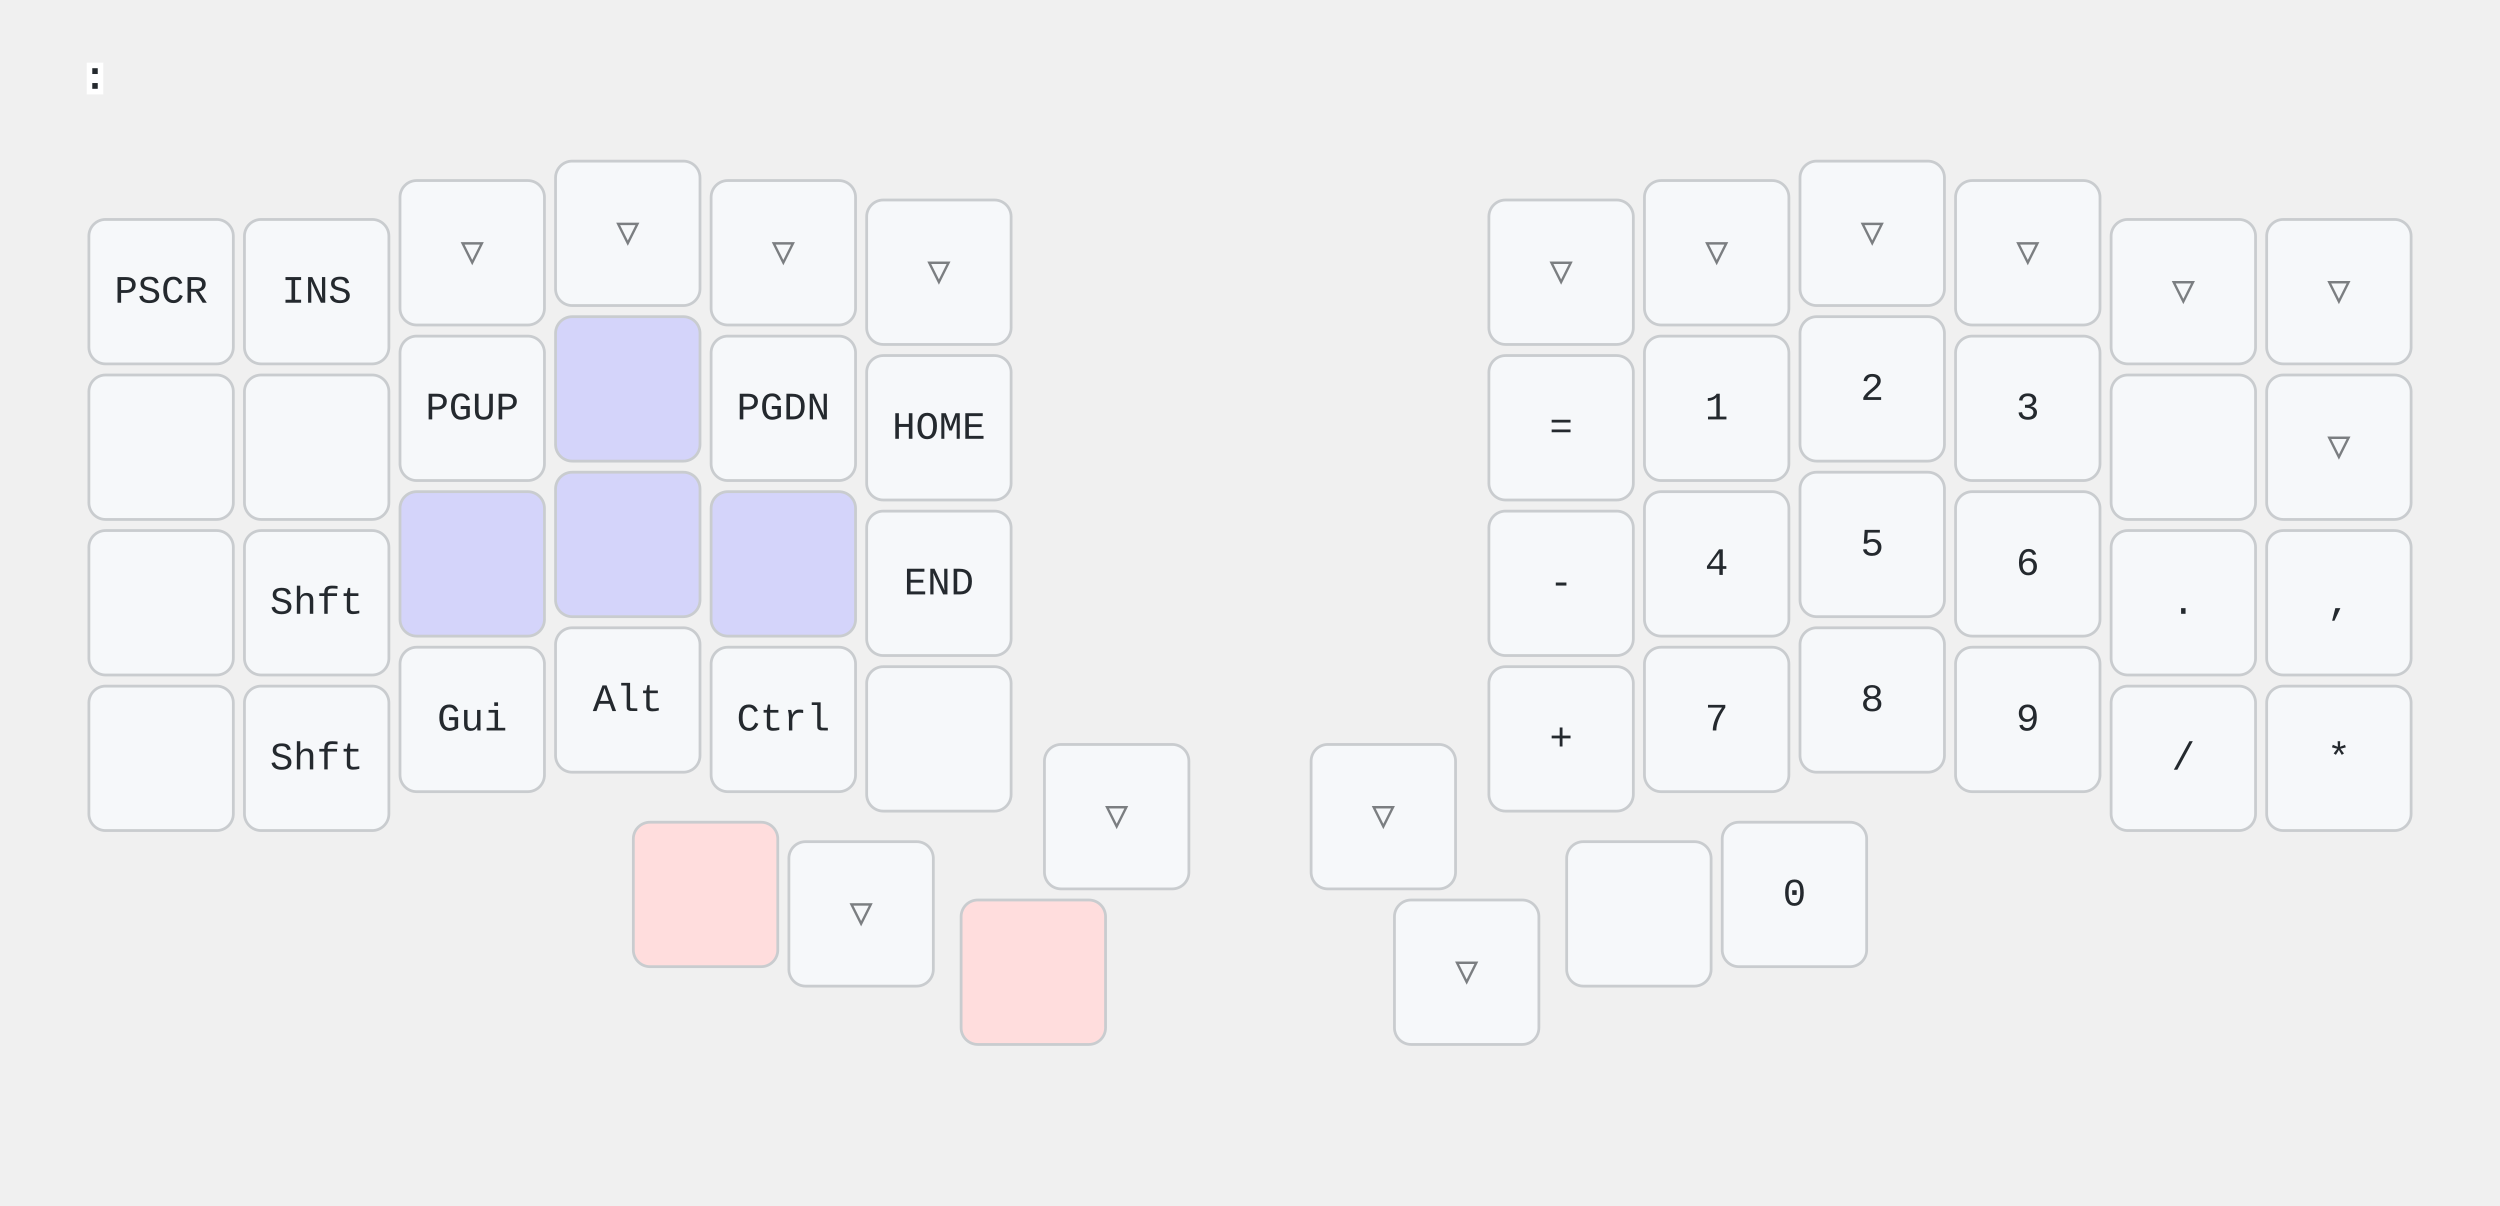
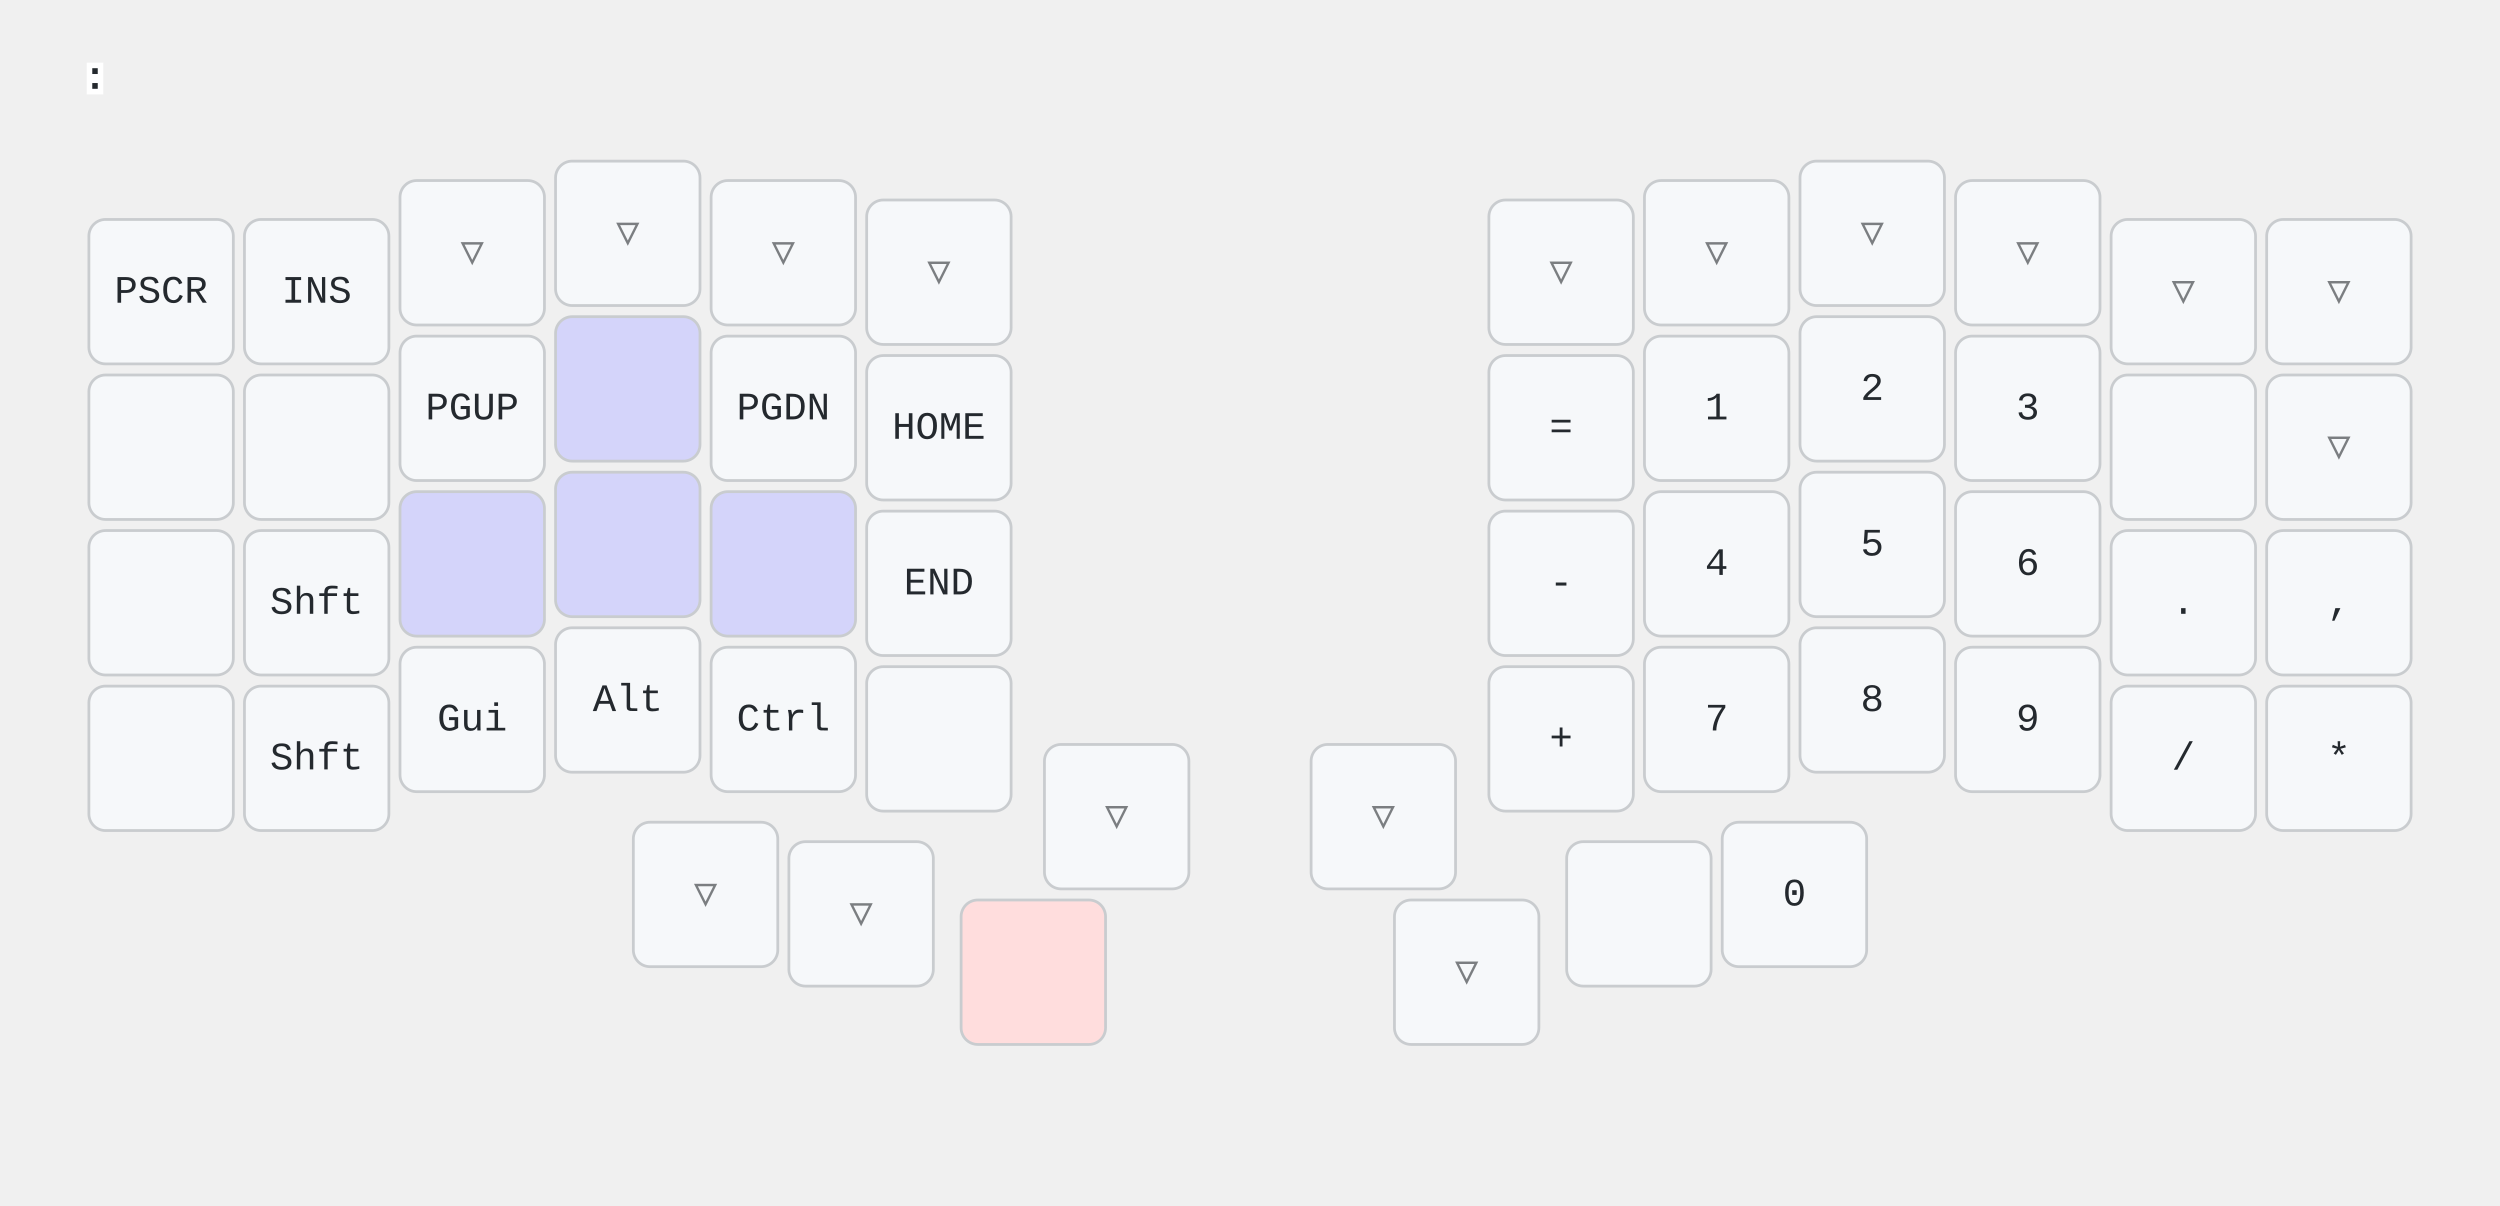
<svg xmlns="http://www.w3.org/2000/svg" xmlns:xlink="http://www.w3.org/1999/xlink" width="900" height="434" viewBox="0 0 900 434" class="keymap">
  <defs>/* start glyphs */
<svg id="mdi:arrow-down">
      <svg id="mdi-arrow-down" viewBox="0 0 24 24">
        <path d="M11,4H13V16L18.5,10.5L19.92,11.92L12,19.84L4.08,11.92L5.5,10.5L11,16V4Z" />
      </svg>
    </svg>
    <svg id="mdi:arrow-left">
      <svg id="mdi-arrow-left" viewBox="0 0 24 24">
        <path d="M20,11V13H8L13.5,18.5L12.08,19.92L4.16,12L12.08,4.08L13.5,5.5L8,11H20Z" />
      </svg>
    </svg>
    <svg id="mdi:arrow-right">
      <svg id="mdi-arrow-right" viewBox="0 0 24 24">
        <path d="M4,11V13H16L10.5,18.5L11.92,19.92L19.84,12L11.92,4.08L10.5,5.5L16,11H4Z" />
      </svg>
    </svg>
    <svg id="mdi:arrow-up">
      <svg id="mdi-arrow-up" viewBox="0 0 24 24">
        <path d="M13,20H11V8L5.5,13.5L4.08,12.08L12,4.16L19.92,12.08L18.5,13.5L13,8V20Z" />
      </svg>
    </svg>
  </defs>/* end glyphs */
<style>/* inherit to force styles through use tags */
svg path {
    fill: inherit;
}

/* font and background color specifications */
svg.keymap {
    font-family: SFMono-Regular,Consolas,Liberation Mono,Menlo,monospace;
    font-size: 14px;
    font-kerning: normal;
    text-rendering: optimizeLegibility;
    fill: #24292e;
}

/* default key styling */
rect.key {
    fill: #f6f8fa;
}

rect.key, rect.combo {
    stroke: #c9cccf;
    stroke-width: 1;
}

/* default key side styling, only used is draw_key_sides is set */
rect.side {
    filter: brightness(90%);
}

/* color accent for combo boxes */
rect.combo, rect.combo-separate {
    fill: #cdf;
}

/* color accent for held keys */
rect.held, rect.combo.held {
    fill: #fdd;
}

/* color accent for ghost (optional) keys */
rect.ghost, rect.combo.ghost {
    stroke-dasharray: 4, 4;
    stroke-width: 2;
}

text {
    text-anchor: middle;
    dominant-baseline: middle;
}

/* styling for layer labels */
text.label {
    font-weight: bold;
    text-anchor: start;
    stroke: white;
    stroke-width: 4;
    paint-order: stroke;
}

/* styling for optional footer */
text.footer {
    text-anchor: end;
    dominant-baseline: auto;
    stroke: white;
    stroke-width: 4;
    paint-order: stroke;
}

/* styling for combo tap, and key non-tap label text */
text.combo, text.hold, text.shifted, text.left, text.right {
    font-size: 11px;
}

text.hold {
    text-anchor: middle;
    dominant-baseline: auto;
}

text.shifted {
    text-anchor: middle;
    dominant-baseline: hanging;
}

text.left {
    text-anchor: start;
}

text.right {
    text-anchor: end;
}

text.layer-activator {
    text-decoration: underline;
}

/* styling for hold/shifted label text in combo box */
text.combo.hold, text.combo.shifted, text.combo.left, text.combo.right {
    font-size: 8px;
}

/* lighter symbol for transparent keys */
text.trans {
    fill: #7b7e81;
}

/* styling for combo dendrons */
path.combo {
    stroke-width: 1;
    stroke: gray;
    fill: none;
}

/* Start Tabler Icons Cleanup */
/* cannot use height/width with glyphs */
.icon-tabler &gt; path {
    fill: inherit;
    stroke: inherit;
    stroke-width: 2;
}
/* hide tabler's default box */
.icon-tabler &gt; path[stroke="none"][fill="none"] {
    visibility: hidden;
}
/* End Tabler Icons Cleanup */

/* color accent for extra key types */
rect.tap, rect.combo.tap {
  fill: #d4d4fa;
}
</style>
  <g transform="translate(30, 0)" class="layer-">
    <text x="0" y="28" class="label" id="o_o">:</text>
    <g transform="translate(0, 56)">
      <g transform="translate(28, 49)" class="key keypos-0">
        <rect rx="6" ry="6" x="-26" y="-26" width="52" height="52" class="key" />
        <text x="0" y="0" class="key tap">PSCR</text>
        <a href="#o_o">
</a>
        <a href="#o_o">
</a>
        <a href="#o_o">
</a>
        <a href="#o_o">
</a>
      </g>
      <g transform="translate(84, 49)" class="key keypos-1">
        <rect rx="6" ry="6" x="-26" y="-26" width="52" height="52" class="key" />
        <text x="0" y="0" class="key tap">INS</text>
        <a href="#o_o">
</a>
        <a href="#o_o">
</a>
        <a href="#o_o">
</a>
        <a href="#o_o">
</a>
      </g>
      <g transform="translate(140, 35)" class="key trans keypos-2">
        <rect rx="6" ry="6" x="-26" y="-26" width="52" height="52" class="key trans" />
        <text x="0" y="0" class="key trans tap">▽</text>
        <a href="#o_o">
</a>
        <a href="#o_o">
</a>
        <a href="#o_o">
</a>
        <a href="#o_o">
</a>
      </g>
      <g transform="translate(196, 28)" class="key trans keypos-3">
        <rect rx="6" ry="6" x="-26" y="-26" width="52" height="52" class="key trans" />
        <text x="0" y="0" class="key trans tap">▽</text>
        <a href="#o_o">
</a>
        <a href="#o_o">
</a>
        <a href="#o_o">
</a>
        <a href="#o_o">
</a>
      </g>
      <g transform="translate(252, 35)" class="key trans keypos-4">
        <rect rx="6" ry="6" x="-26" y="-26" width="52" height="52" class="key trans" />
        <text x="0" y="0" class="key trans tap">▽</text>
        <a href="#o_o">
</a>
        <a href="#o_o">
</a>
        <a href="#o_o">
</a>
        <a href="#o_o">
</a>
      </g>
      <g transform="translate(308, 42)" class="key trans keypos-5">
        <rect rx="6" ry="6" x="-26" y="-26" width="52" height="52" class="key trans" />
        <text x="0" y="0" class="key trans tap">▽</text>
        <a href="#o_o">
</a>
        <a href="#o_o">
</a>
        <a href="#o_o">
</a>
        <a href="#o_o">
</a>
      </g>
      <g transform="translate(532, 42)" class="key trans keypos-6">
        <rect rx="6" ry="6" x="-26" y="-26" width="52" height="52" class="key trans" />
        <text x="0" y="0" class="key trans tap">▽</text>
        <a href="#o_o">
</a>
        <a href="#o_o">
</a>
        <a href="#o_o">
</a>
        <a href="#o_o">
</a>
      </g>
      <g transform="translate(588, 35)" class="key trans keypos-7">
        <rect rx="6" ry="6" x="-26" y="-26" width="52" height="52" class="key trans" />
        <text x="0" y="0" class="key trans tap">▽</text>
        <a href="#o_o">
</a>
        <a href="#o_o">
</a>
        <a href="#o_o">
</a>
        <a href="#o_o">
</a>
      </g>
      <g transform="translate(644, 28)" class="key trans keypos-8">
        <rect rx="6" ry="6" x="-26" y="-26" width="52" height="52" class="key trans" />
        <text x="0" y="0" class="key trans tap">▽</text>
        <a href="#o_o">
</a>
        <a href="#o_o">
</a>
        <a href="#o_o">
</a>
        <a href="#o_o">
</a>
      </g>
      <g transform="translate(700, 35)" class="key trans keypos-9">
        <rect rx="6" ry="6" x="-26" y="-26" width="52" height="52" class="key trans" />
        <text x="0" y="0" class="key trans tap">▽</text>
        <a href="#o_o">
</a>
        <a href="#o_o">
</a>
        <a href="#o_o">
</a>
        <a href="#o_o">
</a>
      </g>
      <g transform="translate(756, 49)" class="key trans keypos-10">
        <rect rx="6" ry="6" x="-26" y="-26" width="52" height="52" class="key trans" />
        <text x="0" y="0" class="key trans tap">▽</text>
        <a href="#o_o">
</a>
        <a href="#o_o">
</a>
        <a href="#o_o">
</a>
        <a href="#o_o">
</a>
      </g>
      <g transform="translate(812, 49)" class="key trans keypos-11">
        <rect rx="6" ry="6" x="-26" y="-26" width="52" height="52" class="key trans" />
        <text x="0" y="0" class="key trans tap">▽</text>
        <a href="#o_o">
</a>
        <a href="#o_o">
</a>
        <a href="#o_o">
</a>
        <a href="#o_o">
</a>
      </g>
      <g transform="translate(28, 105)" class="key keypos-12">
        <rect rx="6" ry="6" x="-26" y="-26" width="52" height="52" class="key" />
        <a href="#o_o">
</a>
        <a href="#o_o">
</a>
        <a href="#o_o">
</a>
        <a href="#o_o">
</a>
      </g>
      <g transform="translate(84, 105)" class="key keypos-13">
        <rect rx="6" ry="6" x="-26" y="-26" width="52" height="52" class="key" />
        <a href="#o_o">
</a>
        <a href="#o_o">
</a>
        <a href="#o_o">
</a>
        <a href="#o_o">
</a>
      </g>
      <g transform="translate(140, 91)" class="key keypos-14">
        <rect rx="6" ry="6" x="-26" y="-26" width="52" height="52" class="key" />
        <text x="0" y="0" class="key tap">PGUP</text>
        <a href="#o_o">
</a>
        <a href="#o_o">
</a>
        <a href="#o_o">
</a>
        <a href="#o_o">
</a>
      </g>
      <g transform="translate(196, 84)" class="key tap keypos-15">
        <rect rx="6" ry="6" x="-26" y="-26" width="52" height="52" class="key tap" />
        <use href="#mdi:arrow-up" xlink:href="#mdi:arrow-up" x="-7" y="-7" height="14" width="14.0" class="key tap tap glyph mdi:arrow-up" />
        <a href="#o_o">
</a>
        <a href="#o_o">
</a>
        <a href="#o_o">
</a>
        <a href="#o_o">
</a>
      </g>
      <g transform="translate(252, 91)" class="key keypos-16">
        <rect rx="6" ry="6" x="-26" y="-26" width="52" height="52" class="key" />
        <text x="0" y="0" class="key tap">PGDN</text>
        <a href="#o_o">
</a>
        <a href="#o_o">
</a>
        <a href="#o_o">
</a>
        <a href="#o_o">
</a>
      </g>
      <g transform="translate(308, 98)" class="key keypos-17">
        <rect rx="6" ry="6" x="-26" y="-26" width="52" height="52" class="key" />
        <text x="0" y="0" class="key tap">HOME</text>
        <a href="#o_o">
</a>
        <a href="#o_o">
</a>
        <a href="#o_o">
</a>
        <a href="#o_o">
</a>
      </g>
      <g transform="translate(532, 98)" class="key keypos-18">
        <rect rx="6" ry="6" x="-26" y="-26" width="52" height="52" class="key" />
        <text x="0" y="0" class="key tap">=</text>
        <a href="#o_o">
</a>
        <a href="#o_o">
</a>
        <a href="#o_o">
</a>
        <a href="#o_o">
</a>
      </g>
      <g transform="translate(588, 91)" class="key keypos-19">
        <rect rx="6" ry="6" x="-26" y="-26" width="52" height="52" class="key" />
        <text x="0" y="0" class="key tap">1</text>
        <a href="#o_o">
</a>
        <a href="#o_o">
</a>
        <a href="#o_o">
</a>
        <a href="#o_o">
</a>
      </g>
      <g transform="translate(644, 84)" class="key keypos-20">
        <rect rx="6" ry="6" x="-26" y="-26" width="52" height="52" class="key" />
        <text x="0" y="0" class="key tap">2</text>
        <a href="#o_o">
</a>
        <a href="#o_o">
</a>
        <a href="#o_o">
</a>
        <a href="#o_o">
</a>
      </g>
      <g transform="translate(700, 91)" class="key keypos-21">
        <rect rx="6" ry="6" x="-26" y="-26" width="52" height="52" class="key" />
        <text x="0" y="0" class="key tap">3</text>
        <a href="#o_o">
</a>
        <a href="#o_o">
</a>
        <a href="#o_o">
</a>
        <a href="#o_o">
</a>
      </g>
      <g transform="translate(756, 105)" class="key keypos-22">
        <rect rx="6" ry="6" x="-26" y="-26" width="52" height="52" class="key" />
        <a href="#o_o">
</a>
        <a href="#o_o">
</a>
        <a href="#o_o">
</a>
        <a href="#o_o">
</a>
      </g>
      <g transform="translate(812, 105)" class="key trans keypos-23">
        <rect rx="6" ry="6" x="-26" y="-26" width="52" height="52" class="key trans" />
        <text x="0" y="0" class="key trans tap">▽</text>
        <a href="#o_o">
</a>
        <a href="#o_o">
</a>
        <a href="#o_o">
</a>
        <a href="#o_o">
</a>
      </g>
      <g transform="translate(28, 161)" class="key keypos-24">
        <rect rx="6" ry="6" x="-26" y="-26" width="52" height="52" class="key" />
        <a href="#o_o">
</a>
        <a href="#o_o">
</a>
        <a href="#o_o">
</a>
        <a href="#o_o">
</a>
      </g>
      <g transform="translate(84, 161)" class="key keypos-25">
        <rect rx="6" ry="6" x="-26" y="-26" width="52" height="52" class="key" />
        <text x="0" y="0" class="key tap">Shft</text>
        <a href="#o_o">
</a>
        <a href="#o_o">
</a>
        <a href="#o_o">
</a>
        <a href="#o_o">
</a>
      </g>
      <g transform="translate(140, 147)" class="key tap keypos-26">
        <rect rx="6" ry="6" x="-26" y="-26" width="52" height="52" class="key tap" />
        <use href="#mdi:arrow-left" xlink:href="#mdi:arrow-left" x="-7" y="-7" height="14" width="14.0" class="key tap tap glyph mdi:arrow-left" />
        <a href="#o_o">
</a>
        <a href="#o_o">
</a>
        <a href="#o_o">
</a>
        <a href="#o_o">
</a>
      </g>
      <g transform="translate(196, 140)" class="key tap keypos-27">
        <rect rx="6" ry="6" x="-26" y="-26" width="52" height="52" class="key tap" />
        <use href="#mdi:arrow-down" xlink:href="#mdi:arrow-down" x="-7" y="-7" height="14" width="14.0" class="key tap tap glyph mdi:arrow-down" />
        <a href="#o_o">
</a>
        <a href="#o_o">
</a>
        <a href="#o_o">
</a>
        <a href="#o_o">
</a>
      </g>
      <g transform="translate(252, 147)" class="key tap keypos-28">
        <rect rx="6" ry="6" x="-26" y="-26" width="52" height="52" class="key tap" />
        <use href="#mdi:arrow-right" xlink:href="#mdi:arrow-right" x="-7" y="-7" height="14" width="14.0" class="key tap tap glyph mdi:arrow-right" />
        <a href="#o_o">
</a>
        <a href="#o_o">
</a>
        <a href="#o_o">
</a>
        <a href="#o_o">
</a>
      </g>
      <g transform="translate(308, 154)" class="key keypos-29">
        <rect rx="6" ry="6" x="-26" y="-26" width="52" height="52" class="key" />
        <text x="0" y="0" class="key tap">END</text>
        <a href="#o_o">
</a>
        <a href="#o_o">
</a>
        <a href="#o_o">
</a>
        <a href="#o_o">
</a>
      </g>
      <g transform="translate(532, 154)" class="key keypos-30">
        <rect rx="6" ry="6" x="-26" y="-26" width="52" height="52" class="key" />
        <text x="0" y="0" class="key tap">-</text>
        <a href="#o_o">
</a>
        <a href="#o_o">
</a>
        <a href="#o_o">
</a>
        <a href="#o_o">
</a>
      </g>
      <g transform="translate(588, 147)" class="key keypos-31">
        <rect rx="6" ry="6" x="-26" y="-26" width="52" height="52" class="key" />
        <text x="0" y="0" class="key tap">4</text>
        <a href="#o_o">
</a>
        <a href="#o_o">
</a>
        <a href="#o_o">
</a>
        <a href="#o_o">
</a>
      </g>
      <g transform="translate(644, 140)" class="key keypos-32">
        <rect rx="6" ry="6" x="-26" y="-26" width="52" height="52" class="key" />
        <text x="0" y="0" class="key tap">5</text>
        <a href="#o_o">
</a>
        <a href="#o_o">
</a>
        <a href="#o_o">
</a>
        <a href="#o_o">
</a>
      </g>
      <g transform="translate(700, 147)" class="key keypos-33">
        <rect rx="6" ry="6" x="-26" y="-26" width="52" height="52" class="key" />
        <text x="0" y="0" class="key tap">6</text>
        <a href="#o_o">
</a>
        <a href="#o_o">
</a>
        <a href="#o_o">
</a>
        <a href="#o_o">
</a>
      </g>
      <g transform="translate(756, 161)" class="key keypos-34">
        <rect rx="6" ry="6" x="-26" y="-26" width="52" height="52" class="key" />
        <text x="0" y="0" class="key tap">.</text>
        <a href="#o_o">
</a>
        <a href="#o_o">
</a>
        <a href="#o_o">
</a>
        <a href="#o_o">
</a>
      </g>
      <g transform="translate(812, 161)" class="key keypos-35">
        <rect rx="6" ry="6" x="-26" y="-26" width="52" height="52" class="key" />
        <text x="0" y="0" class="key tap">,</text>
        <a href="#o_o">
</a>
        <a href="#o_o">
</a>
        <a href="#o_o">
</a>
        <a href="#o_o">
</a>
      </g>
      <g transform="translate(28, 217)" class="key keypos-36">
        <rect rx="6" ry="6" x="-26" y="-26" width="52" height="52" class="key" />
        <a href="#o_o">
</a>
        <a href="#o_o">
</a>
        <a href="#o_o">
</a>
        <a href="#o_o">
</a>
      </g>
      <g transform="translate(84, 217)" class="key keypos-37">
        <rect rx="6" ry="6" x="-26" y="-26" width="52" height="52" class="key" />
        <text x="0" y="0" class="key tap">Shft</text>
        <a href="#o_o">
</a>
        <a href="#o_o">
</a>
        <a href="#o_o">
</a>
        <a href="#o_o">
</a>
      </g>
      <g transform="translate(140, 203)" class="key keypos-38">
        <rect rx="6" ry="6" x="-26" y="-26" width="52" height="52" class="key" />
        <text x="0" y="0" class="key tap">Gui</text>
        <a href="#o_o">
</a>
        <a href="#o_o">
</a>
        <a href="#o_o">
</a>
        <a href="#o_o">
</a>
      </g>
      <g transform="translate(196, 196)" class="key keypos-39">
        <rect rx="6" ry="6" x="-26" y="-26" width="52" height="52" class="key" />
        <text x="0" y="0" class="key tap">Alt</text>
        <a href="#o_o">
</a>
        <a href="#o_o">
</a>
        <a href="#o_o">
</a>
        <a href="#o_o">
</a>
      </g>
      <g transform="translate(252, 203)" class="key keypos-40">
        <rect rx="6" ry="6" x="-26" y="-26" width="52" height="52" class="key" />
        <text x="0" y="0" class="key tap">Ctrl</text>
        <a href="#o_o">
</a>
        <a href="#o_o">
</a>
        <a href="#o_o">
</a>
        <a href="#o_o">
</a>
      </g>
      <g transform="translate(308, 210)" class="key keypos-41">
        <rect rx="6" ry="6" x="-26" y="-26" width="52" height="52" class="key" />
        <a href="#o_o">
</a>
        <a href="#o_o">
</a>
        <a href="#o_o">
</a>
        <a href="#o_o">
</a>
      </g>
      <g transform="translate(372, 238)" class="key trans keypos-42">
        <rect rx="6" ry="6" x="-26" y="-26" width="52" height="52" class="key trans" />
        <text x="0" y="0" class="key trans tap">▽</text>
        <a href="#o_o">
</a>
        <a href="#o_o">
</a>
        <a href="#o_o">
</a>
        <a href="#o_o">
</a>
      </g>
      <g transform="translate(468, 238)" class="key trans keypos-43">
        <rect rx="6" ry="6" x="-26" y="-26" width="52" height="52" class="key trans" />
        <text x="0" y="0" class="key trans tap">▽</text>
        <a href="#o_o">
</a>
        <a href="#o_o">
</a>
        <a href="#o_o">
</a>
        <a href="#o_o">
</a>
      </g>
      <g transform="translate(532, 210)" class="key keypos-44">
        <rect rx="6" ry="6" x="-26" y="-26" width="52" height="52" class="key" />
        <text x="0" y="0" class="key tap">+</text>
        <a href="#o_o">
</a>
        <a href="#o_o">
</a>
        <a href="#o_o">
</a>
        <a href="#o_o">
</a>
      </g>
      <g transform="translate(588, 203)" class="key keypos-45">
        <rect rx="6" ry="6" x="-26" y="-26" width="52" height="52" class="key" />
        <text x="0" y="0" class="key tap">7</text>
        <a href="#o_o">
</a>
        <a href="#o_o">
</a>
        <a href="#o_o">
</a>
        <a href="#o_o">
</a>
      </g>
      <g transform="translate(644, 196)" class="key keypos-46">
        <rect rx="6" ry="6" x="-26" y="-26" width="52" height="52" class="key" />
        <text x="0" y="0" class="key tap">8</text>
        <a href="#o_o">
</a>
        <a href="#o_o">
</a>
        <a href="#o_o">
</a>
        <a href="#o_o">
</a>
      </g>
      <g transform="translate(700, 203)" class="key keypos-47">
        <rect rx="6" ry="6" x="-26" y="-26" width="52" height="52" class="key" />
        <text x="0" y="0" class="key tap">9</text>
        <a href="#o_o">
</a>
        <a href="#o_o">
</a>
        <a href="#o_o">
</a>
        <a href="#o_o">
</a>
      </g>
      <g transform="translate(756, 217)" class="key keypos-48">
        <rect rx="6" ry="6" x="-26" y="-26" width="52" height="52" class="key" />
        <text x="0" y="0" class="key tap">/</text>
        <a href="#o_o">
</a>
        <a href="#o_o">
</a>
        <a href="#o_o">
</a>
        <a href="#o_o">
</a>
      </g>
      <g transform="translate(812, 217)" class="key keypos-49">
        <rect rx="6" ry="6" x="-26" y="-26" width="52" height="52" class="key" />
        <text x="0" y="0" class="key tap">*</text>
        <a href="#o_o">
</a>
        <a href="#o_o">
</a>
        <a href="#o_o">
</a>
        <a href="#o_o">
</a>
      </g>
-       <g transform="translate(224, 266)" class="key held keypos-50">
-         <rect rx="6" ry="6" x="-26" y="-26" width="52" height="52" class="key held" />
+       <g transform="translate(224, 266)" class="key trans keypos-50">
+         <rect rx="6" ry="6" x="-26" y="-26" width="52" height="52" class="key trans" />
+         <text x="0" y="0" class="key trans tap">▽</text>
        <a href="#o_o">
</a>
        <a href="#o_o">
</a>
        <a href="#o_o">
</a>
        <a href="#o_o">
</a>
      </g>
      <g transform="translate(280, 273)" class="key trans keypos-51">
        <rect rx="6" ry="6" x="-26" y="-26" width="52" height="52" class="key trans" />
        <text x="0" y="0" class="key trans tap">▽</text>
        <a href="#o_o">
</a>
        <a href="#o_o">
</a>
        <a href="#o_o">
</a>
        <a href="#o_o">
</a>
      </g>
      <g transform="translate(342, 294)" class="key held keypos-52">
        <rect rx="6" ry="6" x="-26" y="-26" width="52" height="52" class="key held" />
        <a href="#o_o">
</a>
        <a href="#o_o">
</a>
        <a href="#o_o">
</a>
        <a href="#o_o">
</a>
      </g>
      <g transform="translate(498, 294)" class="key trans keypos-53">
        <rect rx="6" ry="6" x="-26" y="-26" width="52" height="52" class="key trans" />
        <text x="0" y="0" class="key trans tap">▽</text>
        <a href="#o_o">
</a>
        <a href="#o_o">
</a>
        <a href="#o_o">
</a>
        <a href="#o_o">
</a>
      </g>
      <g transform="translate(560, 273)" class="key keypos-54">
        <rect rx="6" ry="6" x="-26" y="-26" width="52" height="52" class="key" />
        <a href="#o_o">
</a>
        <a href="#o_o">
</a>
        <a href="#o_o">
</a>
        <a href="#o_o">
</a>
      </g>
      <g transform="translate(616, 266)" class="key keypos-55">
        <rect rx="6" ry="6" x="-26" y="-26" width="52" height="52" class="key" />
        <text x="0" y="0" class="key tap">0</text>
        <a href="#o_o">
</a>
        <a href="#o_o">
</a>
        <a href="#o_o">
</a>
        <a href="#o_o">
</a>
      </g>
    </g>
  </g>
</svg>
